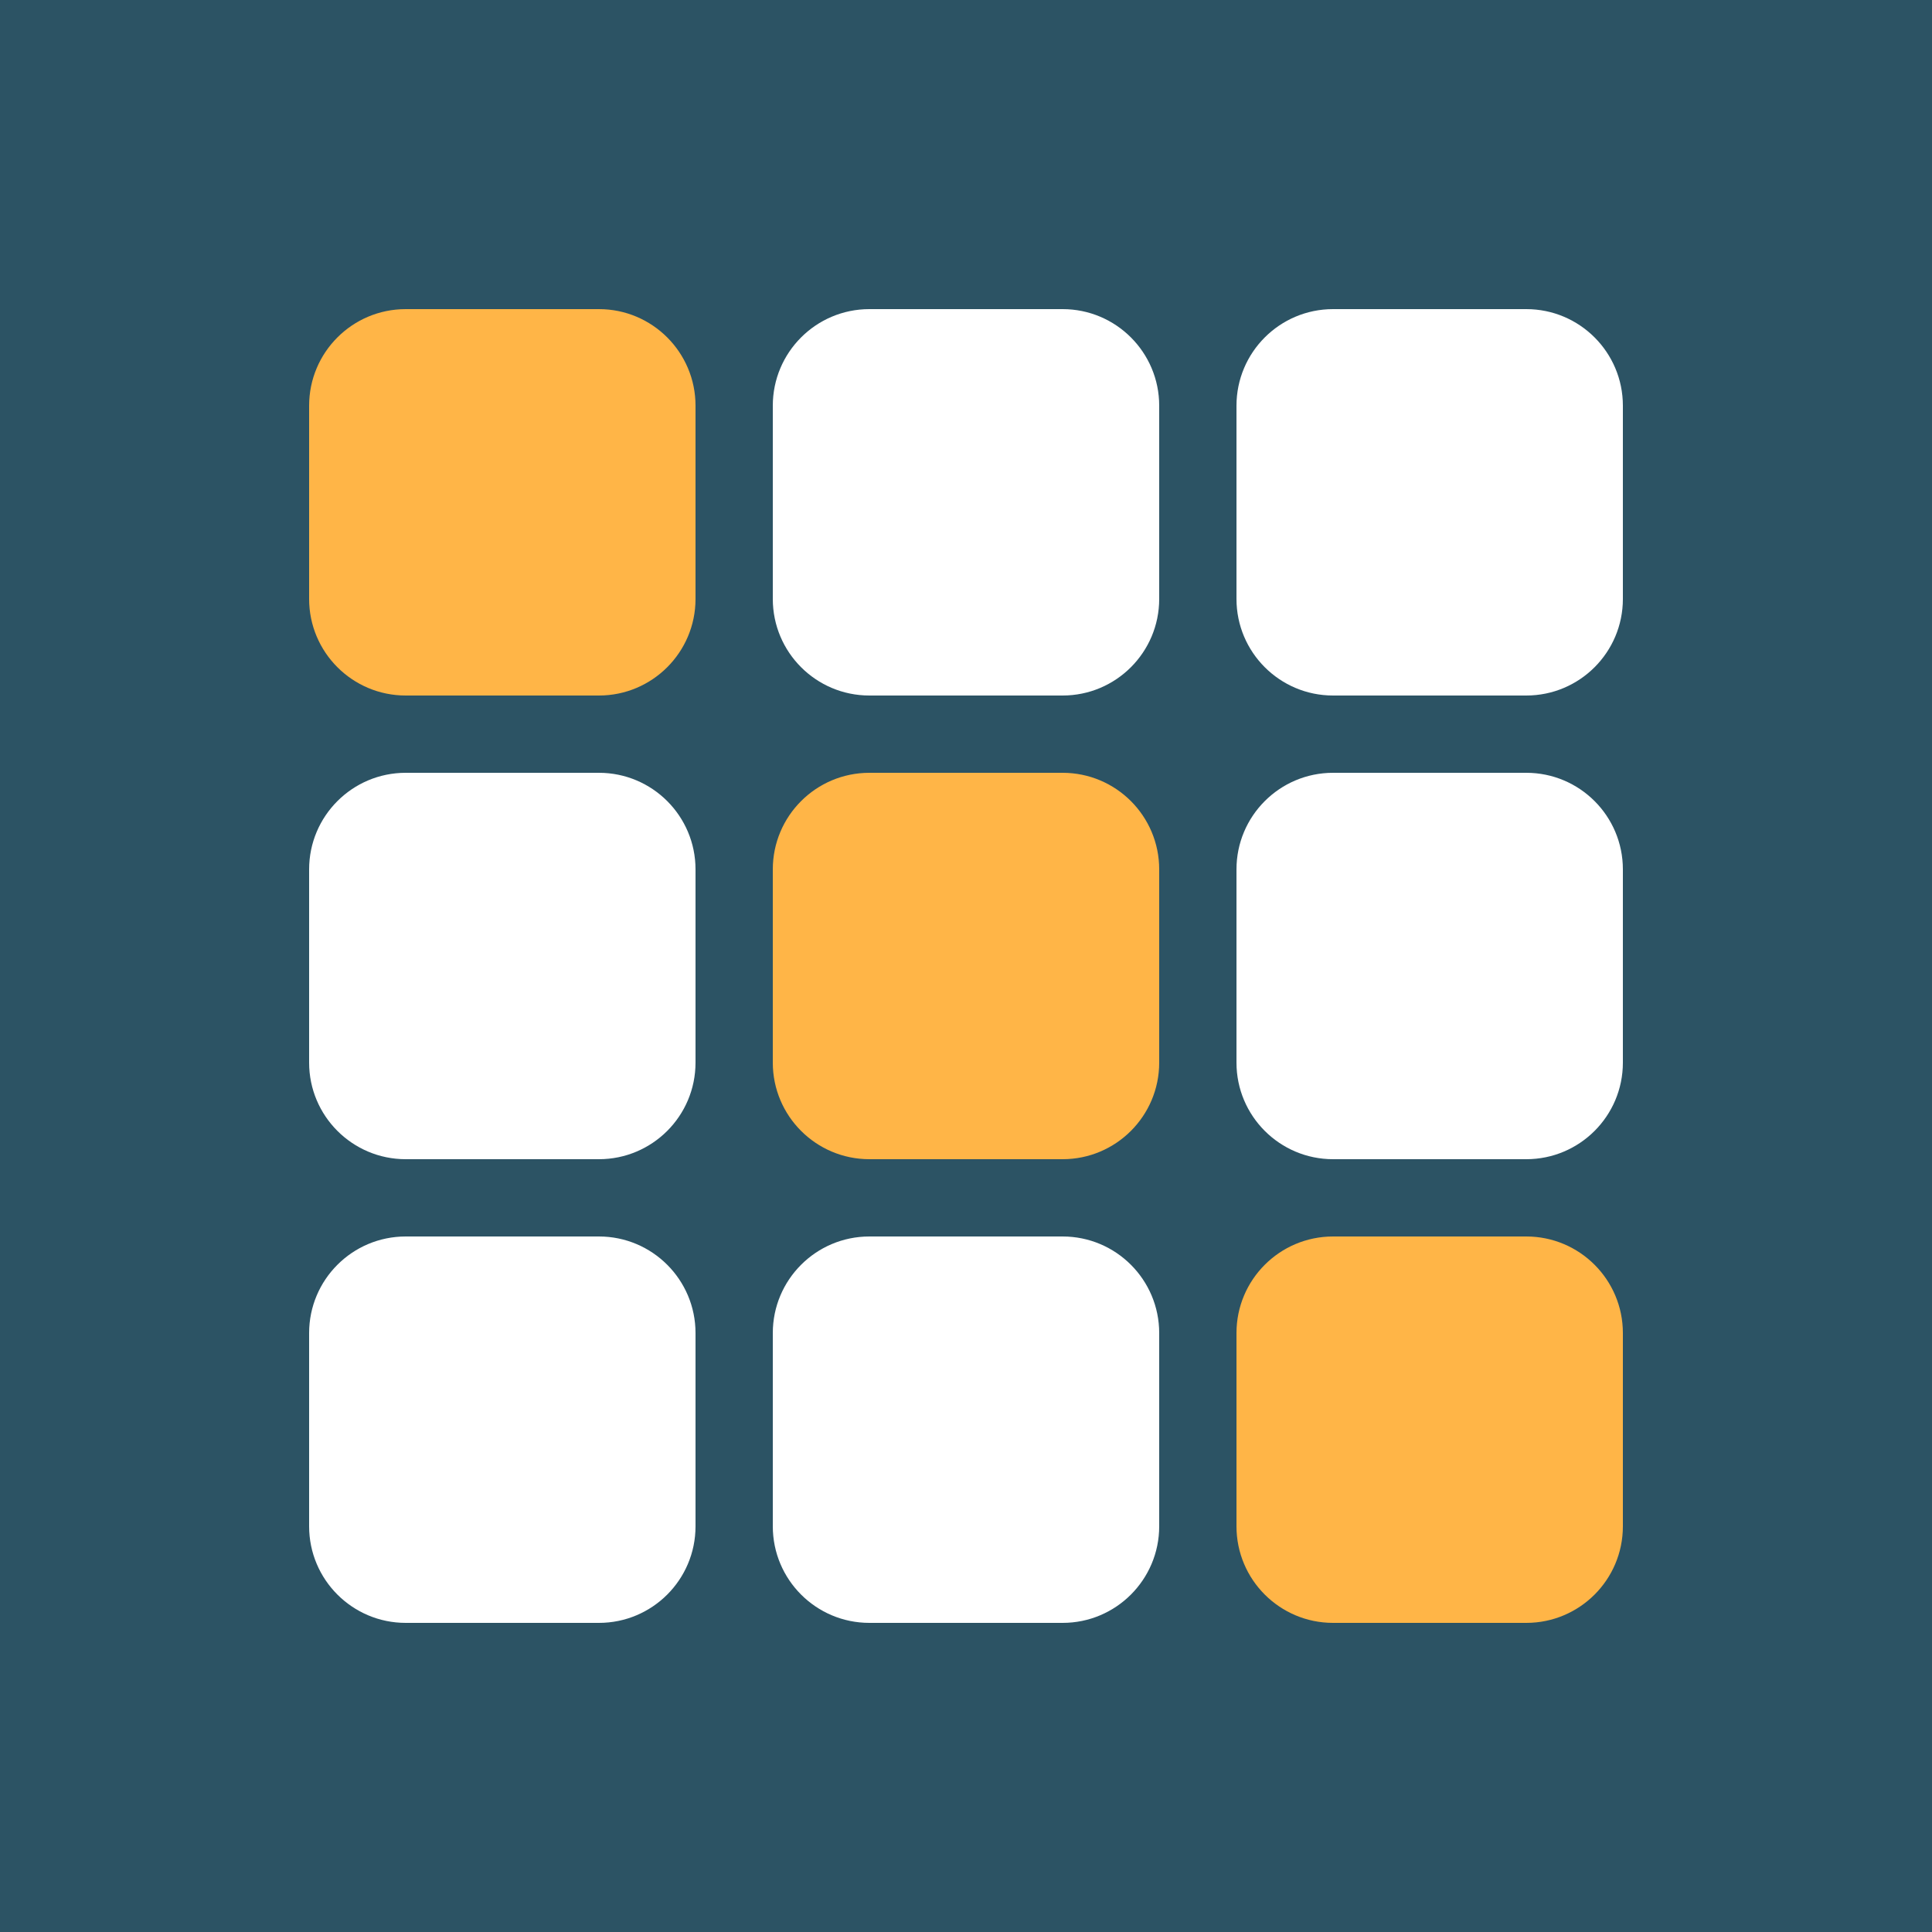
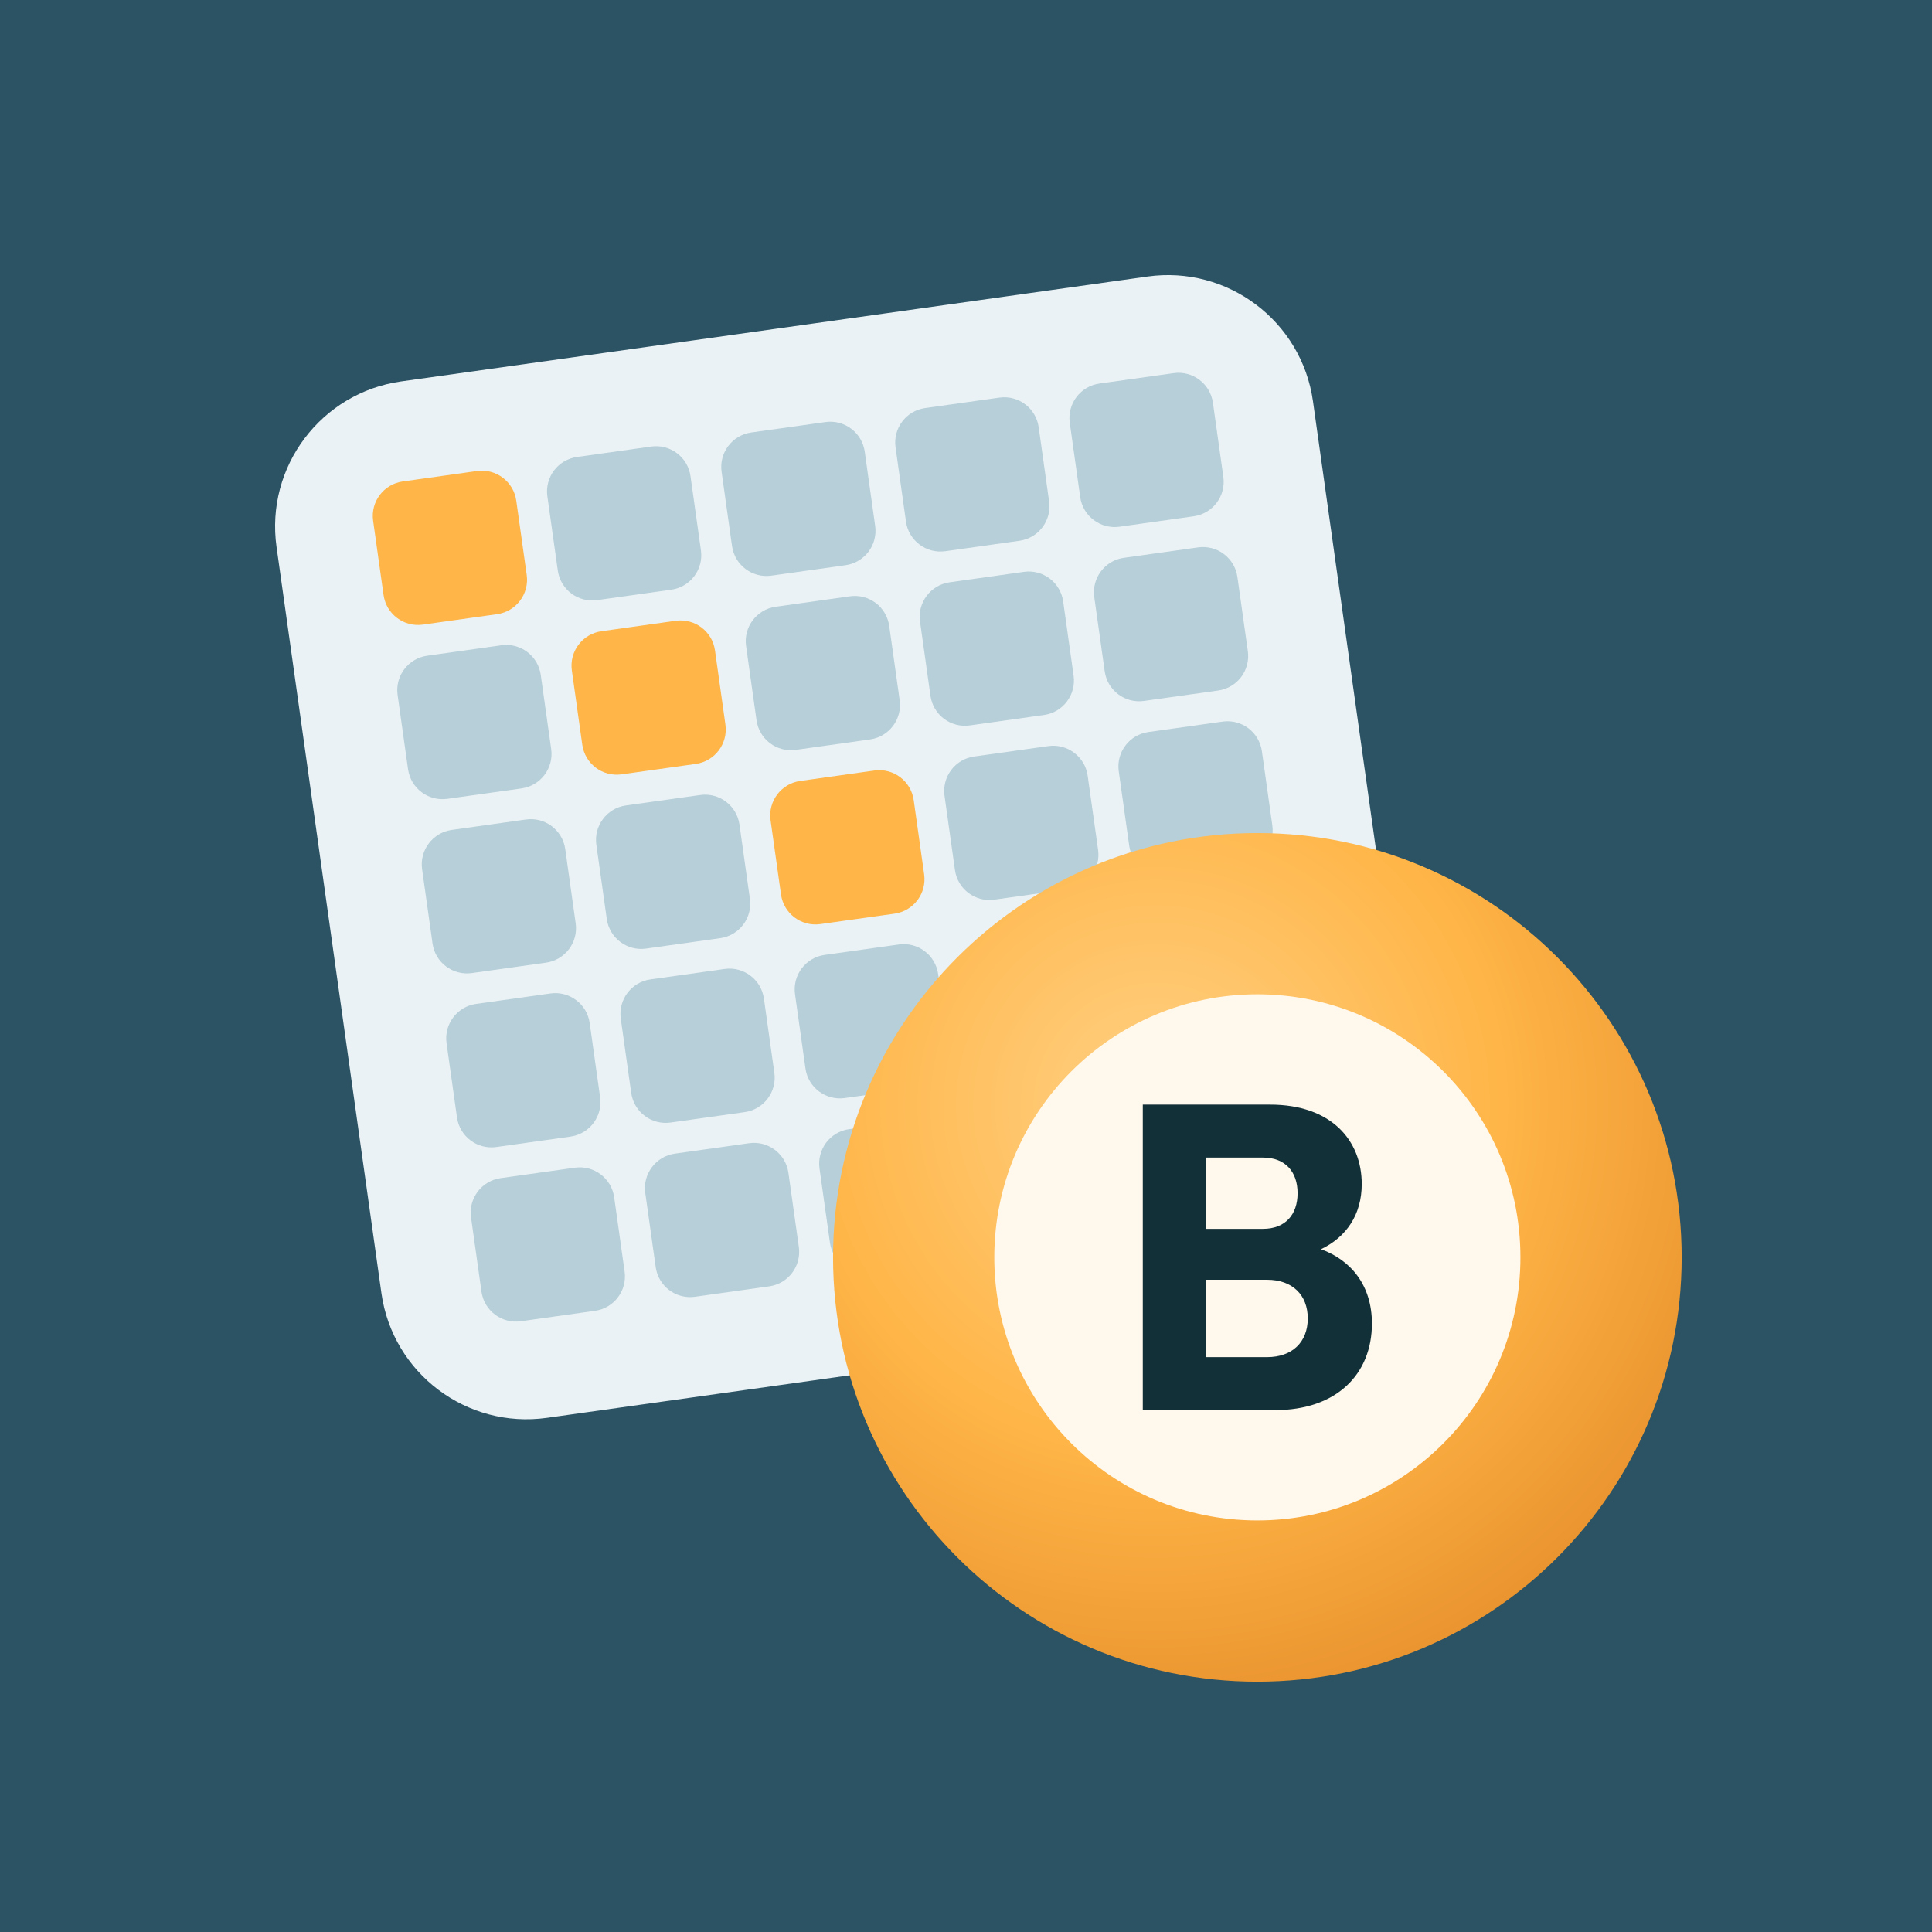
- <svg xmlns="http://www.w3.org/2000/svg" viewBox="0 0 100 100">
-   <rect width="100" height="100" fill="#2C5364" />
-   <rect x="16" y="16" width="20" height="20" rx="5" fill="#FFB547" />
-   <rect x="40" y="16" width="20" height="20" rx="5" fill="#FFFFFF" />
-   <rect x="64" y="16" width="20" height="20" rx="5" fill="#FFFFFF" />
-   <rect x="16" y="40" width="20" height="20" rx="5" fill="#FFFFFF" />
-   <rect x="40" y="40" width="20" height="20" rx="5" fill="#FFB547" />
-   <rect x="64" y="40" width="20" height="20" rx="5" fill="#FFFFFF" />
-   <rect x="16" y="64" width="20" height="20" rx="5" fill="#FFFFFF" />
-   <rect x="40" y="64" width="20" height="20" rx="5" fill="#FFFFFF" />
-   <rect x="64" y="64" width="20" height="20" rx="5" fill="#FFB547" />
+ <svg xmlns="http://www.w3.org/2000/svg" viewBox="170.5 170.5 683 683">
+   <rect x="0" y="0" width="1024" height="1024" fill="#2C5364" />
+   <g transform="rotate(-8 470 470)">
+     <rect x="285.0" y="285.0" width="370" height="370" rx="51.8" fill="#EAF2F5" />
+     <rect x="320.1" y="320.1" width="51.1" height="51.1" rx="12.3" fill="#FFB547" />
+     <rect x="382.3" y="320.1" width="51.1" height="51.1" rx="12.3" fill="#B7CFD8" />
+     <rect x="444.5" y="320.1" width="51.1" height="51.1" rx="12.3" fill="#B7CFD8" />
+     <rect x="506.6" y="320.1" width="51.1" height="51.1" rx="12.3" fill="#B7CFD8" />
+     <rect x="568.8" y="320.1" width="51.1" height="51.1" rx="12.3" fill="#B7CFD8" />
+     <rect x="320.1" y="382.3" width="51.1" height="51.1" rx="12.3" fill="#B7CFD8" />
+     <rect x="382.3" y="382.3" width="51.1" height="51.1" rx="12.3" fill="#FFB547" />
+     <rect x="444.5" y="382.3" width="51.1" height="51.1" rx="12.3" fill="#B7CFD8" />
+     <rect x="506.6" y="382.3" width="51.1" height="51.1" rx="12.3" fill="#B7CFD8" />
+     <rect x="568.8" y="382.3" width="51.1" height="51.1" rx="12.3" fill="#B7CFD8" />
+     <rect x="320.1" y="444.5" width="51.1" height="51.1" rx="12.3" fill="#B7CFD8" />
+     <rect x="382.3" y="444.5" width="51.1" height="51.1" rx="12.3" fill="#B7CFD8" />
+     <rect x="444.5" y="444.5" width="51.1" height="51.1" rx="12.3" fill="#FFB547" />
+     <rect x="506.6" y="444.5" width="51.1" height="51.1" rx="12.3" fill="#B7CFD8" />
+     <rect x="568.8" y="444.5" width="51.1" height="51.1" rx="12.3" fill="#B7CFD8" />
+     <rect x="320.1" y="506.6" width="51.1" height="51.1" rx="12.3" fill="#B7CFD8" />
+     <rect x="382.3" y="506.6" width="51.1" height="51.1" rx="12.3" fill="#B7CFD8" />
+     <rect x="444.5" y="506.6" width="51.1" height="51.1" rx="12.3" fill="#B7CFD8" />
+     <rect x="506.6" y="506.6" width="51.1" height="51.1" rx="12.3" fill="#FFB547" />
+     <rect x="568.8" y="506.6" width="51.1" height="51.1" rx="12.3" fill="#B7CFD8" />
+     <rect x="320.1" y="568.8" width="51.1" height="51.1" rx="12.3" fill="#B7CFD8" />
+     <rect x="382.3" y="568.8" width="51.1" height="51.1" rx="12.3" fill="#B7CFD8" />
+     <rect x="444.5" y="568.8" width="51.1" height="51.1" rx="12.3" fill="#B7CFD8" />
+     <rect x="506.6" y="568.8" width="51.1" height="51.1" rx="12.3" fill="#B7CFD8" />
+     <rect x="568.8" y="568.8" width="51.1" height="51.1" rx="12.3" fill="#FFB547" />
+   </g>
+   <defs>
+     <radialGradient id="gc" cx="38%" cy="32%" r="75%">
+       <stop offset="0" stop-color="#FFD083" />
+       <stop offset=".55" stop-color="#FFB547" />
+       <stop offset="1" stop-color="#E8912D" />
+     </radialGradient>
+   </defs>
+   <circle cx="615" cy="615" r="150" fill="url(#gc)" />
+   <circle cx="615" cy="615" r="93.0" fill="#FFF8EC" />
+   <path transform="translate(574.5 561.0) scale(0.36)" d="M0 0H125C185 0 215 35 215 78C215 108 200 130 175 142C205 153 225 178 225 215C225 265 190 300 130 300H0ZM62 52V122H118C140 122 152 108 152 87C152 66 140 52 118 52ZM62 172V248H122C147 248 162 233 162 210C162 187 147 172 122 172Z" fill="#123038" fill-rule="evenodd" />
</svg>
